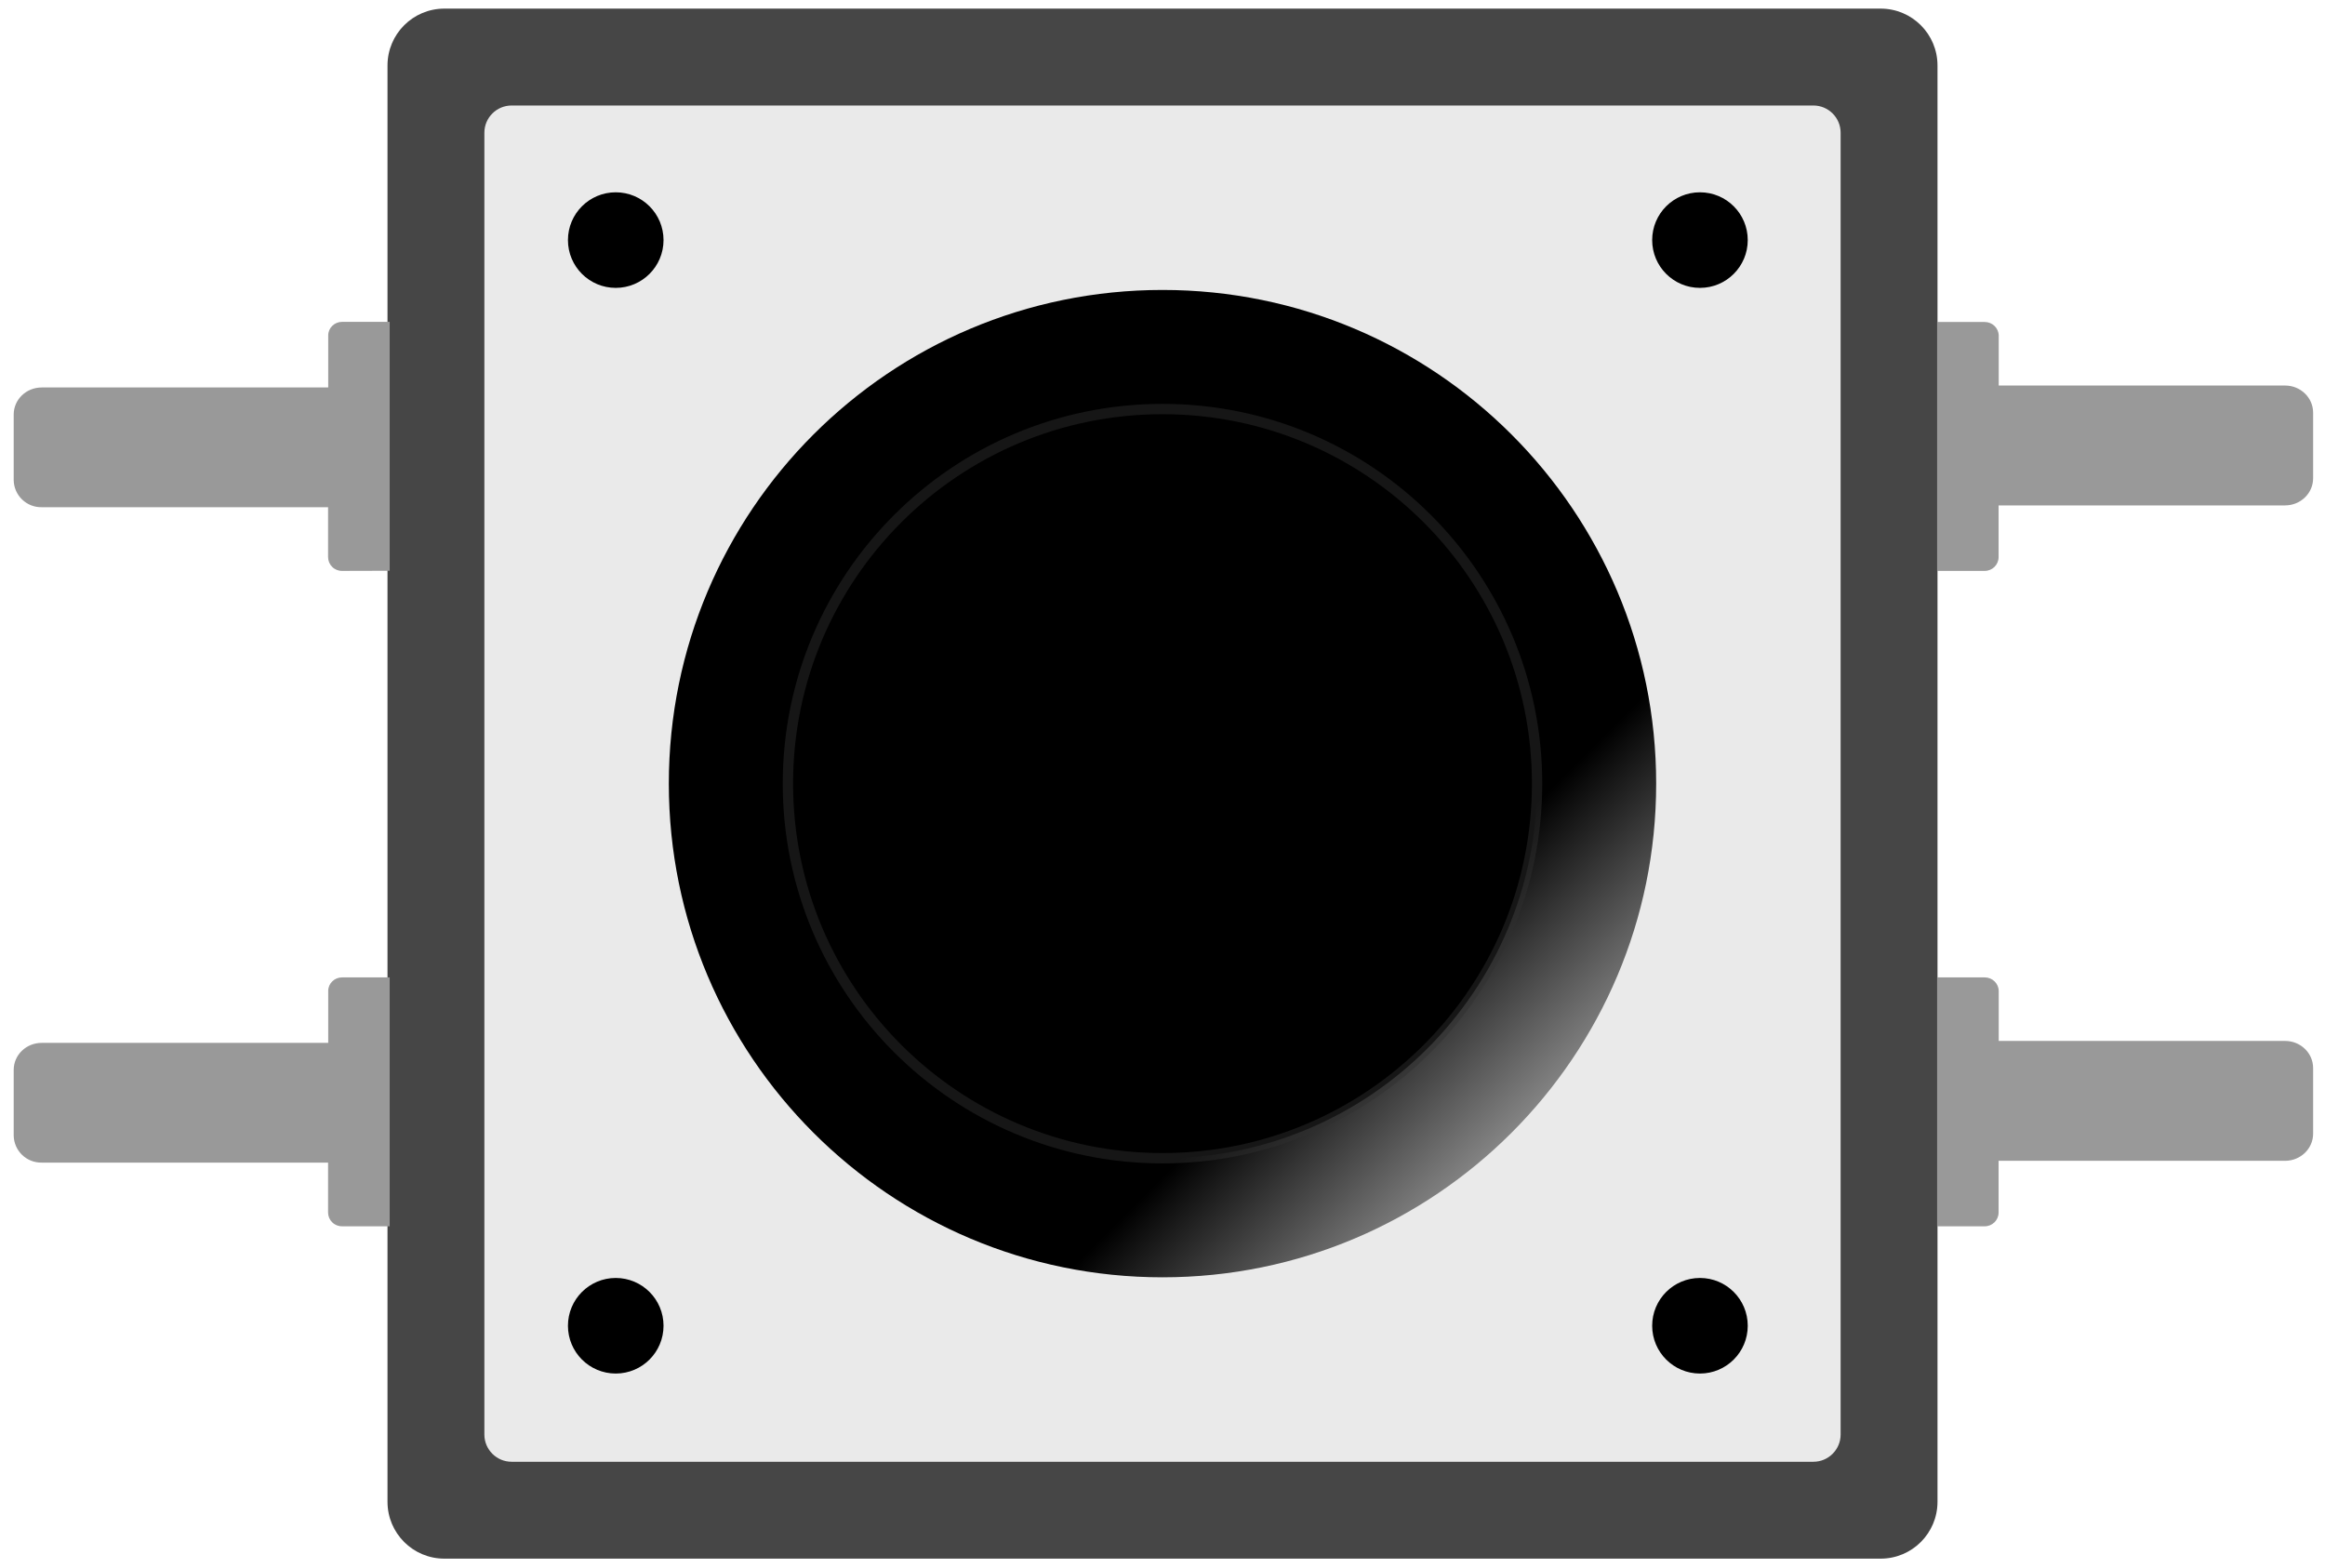
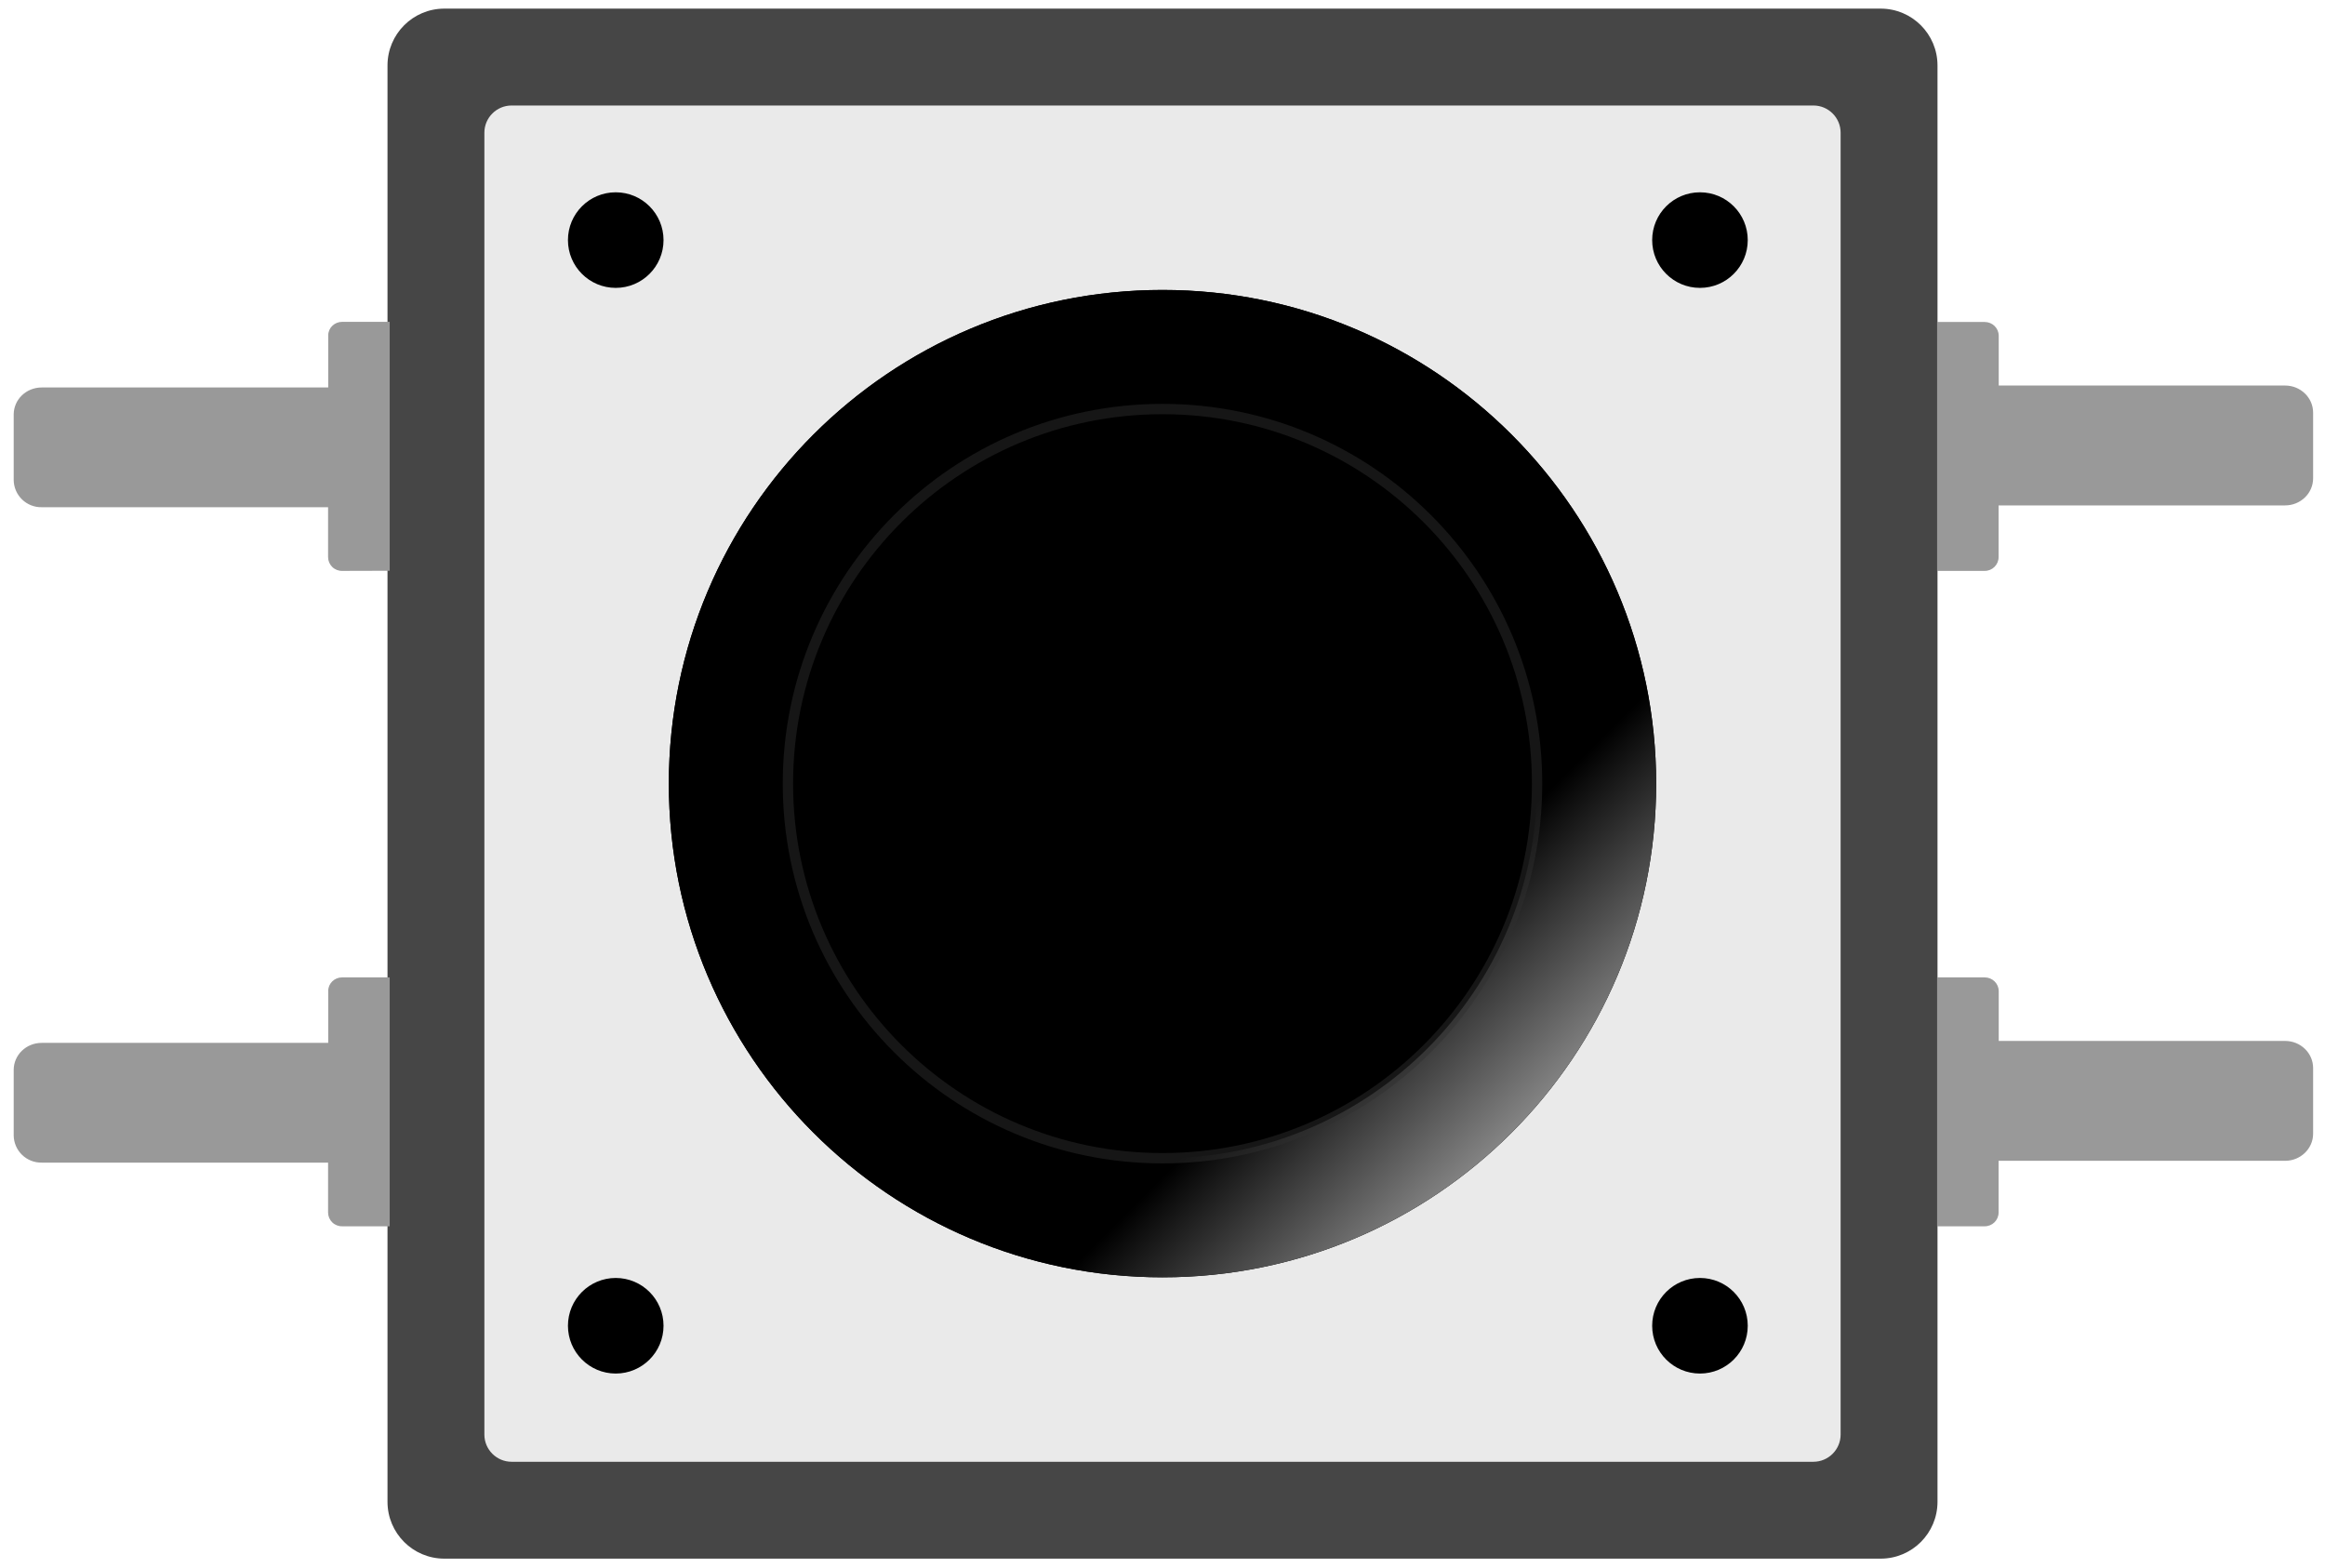
<svg xmlns="http://www.w3.org/2000/svg" width="67.283" height="12mm" viewBox="-3 0 18 12">
  <defs>
    <linearGradient id="b" x1="1" x2="0" y1="1" y2="0">
      <stop offset="0" stop-color="#fff" />
      <stop offset=".3" stop-color="black" />
      <stop offset=".5" stop-color="black" />
      <stop offset="1" />
    </linearGradient>
  </defs>
  <rect width="12" height="12" fill="#464646" rx=".44" ry=".44" />
  <rect width="10.5" height="10.5" x=".75" y=".75" fill="#eaeaea" rx=".211" ry=".211" />
  <g fill="#1b1b1">
    <circle cx="1.767" cy="1.792" r=".37" />
    <circle cx="10.161" cy="1.792" r=".37" />
    <circle cx="10.161" cy="10.197" r=".37" />
    <circle cx="1.767" cy="10.197" r=".37" />
  </g>
  <g fill="#999" stroke-width="1.015">
    <path d="M12.365 2.426c.06 0 .108.047.109.105v.387h2.217c.12 0 .217.094.217.21v.508c0 .116-.097.21-.217.21h-2.218v.401a.107.107 0 0 1-.108.106h-.368V2.426zM12.365 7.5c.06 0 .108.047.109.105v.387h2.217c.12 0 .217.094.217.21v.508c0 .116-.097.21-.217.21h-2.218v.401a.107.107 0 0 1-.108.106h-.368V7.5zM-.35 4.353a.107.107 0 0 1-.11-.106V3.86h-2.217a.213.213 0 0 1-.217-.21v-.507c0-.117.097-.21.217-.21h2.218V2.53c0-.058.048-.105.108-.105h.368v1.927zM-.35 9.427a.107.107 0 0 1-.11-.106v-.387h-2.217a.213.213 0 0 1-.217-.21v-.507c0-.117.097-.21.217-.21h2.218v-.402c0-.058.048-.105.108-.105h.368v1.927z" />
  </g>
  <g class="clickable-element">
-     <circle cx="6" cy="6" r="3.822" fill="url(#a)" />
+     <circle cx="6" cy="6" r="3.822" />
    <circle cx="6" cy="6" r="3.822" fill="url(#b)" class="button-active-circle" />
    <circle cx="6" cy="6" r="2.9" fill="black" stroke="#2f2f2f" stroke-opacity=".47" stroke-width=".08" />
  </g>
</svg>
